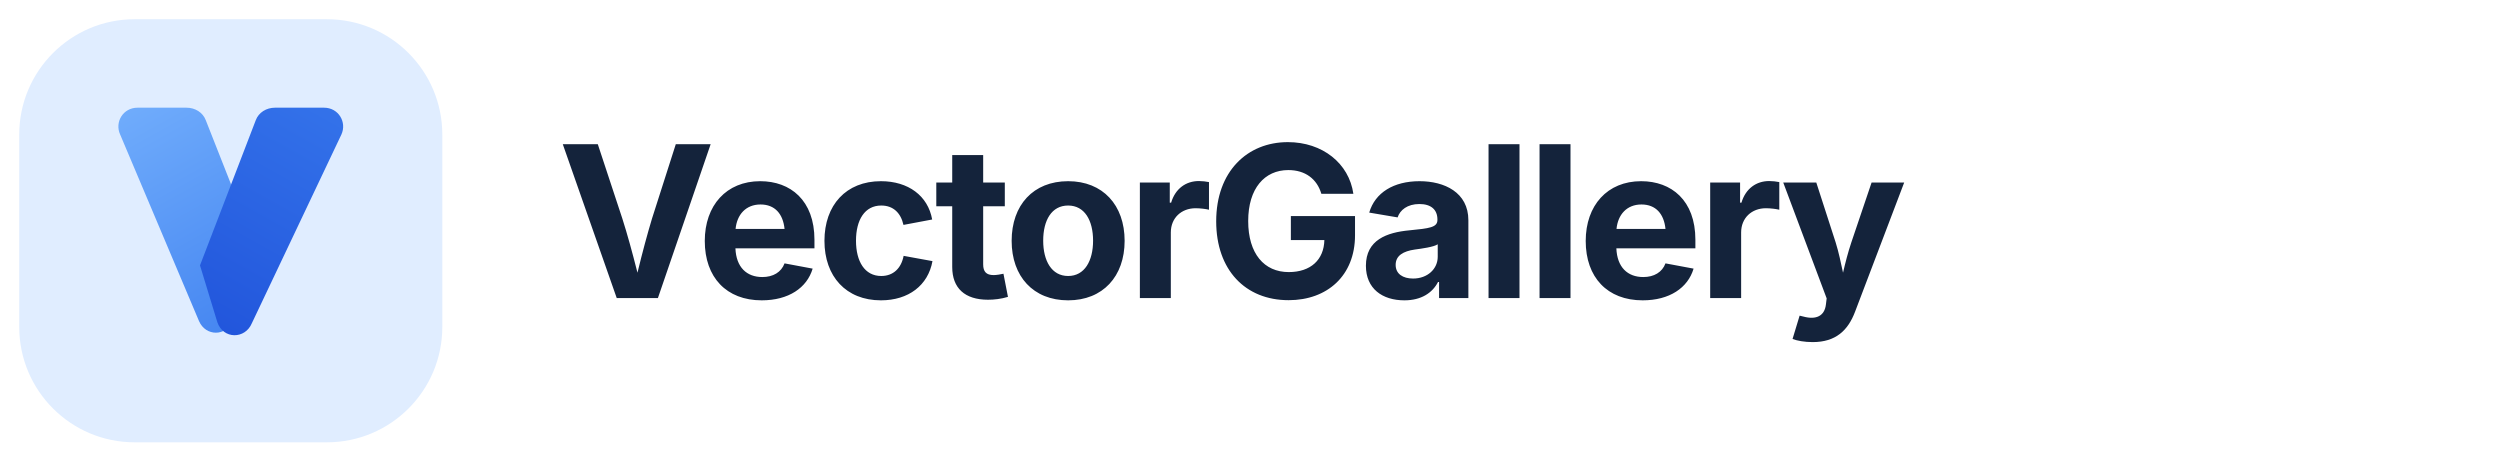
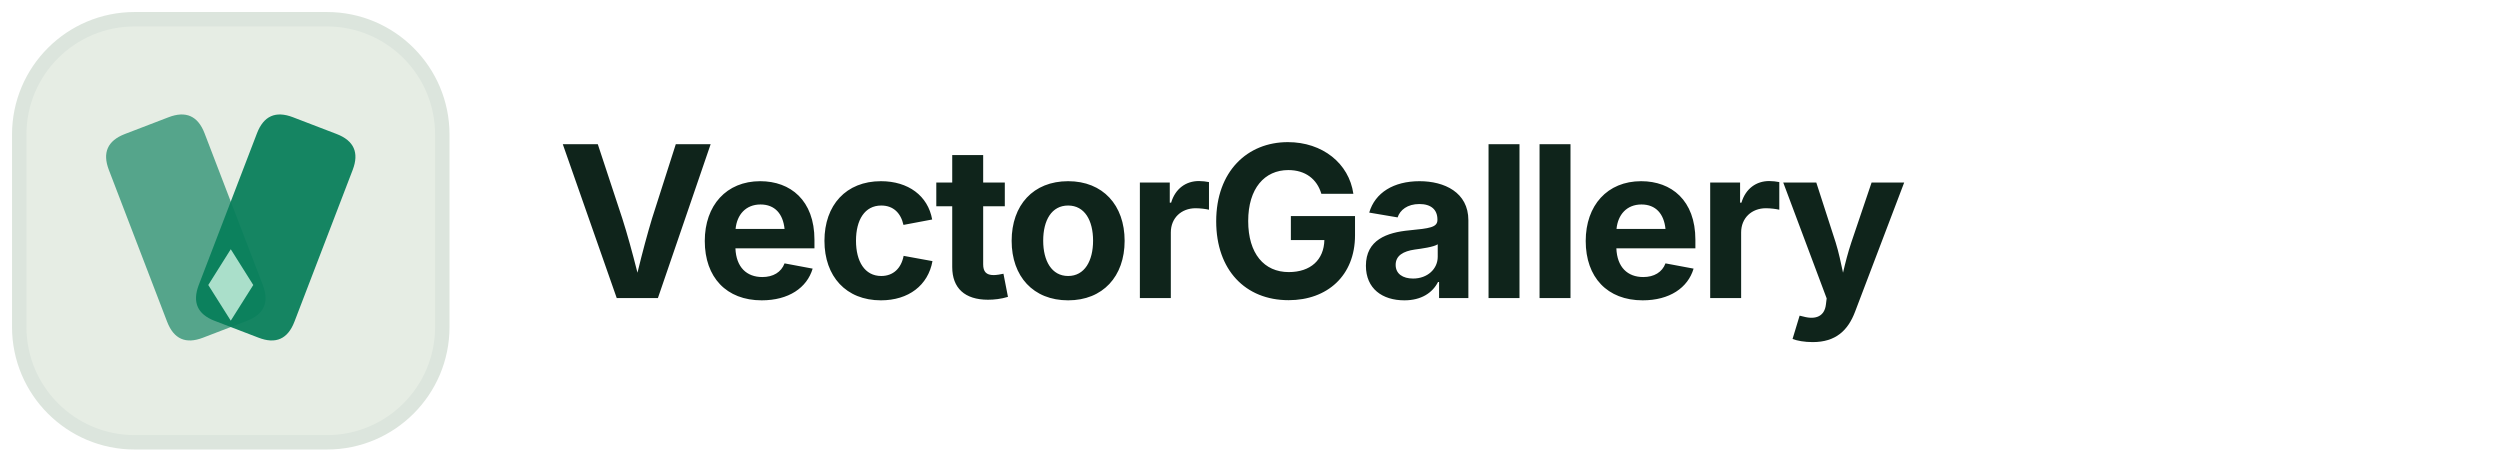
<svg xmlns="http://www.w3.org/2000/svg" viewBox="0 0 260 48" fill="none">
-   <defs>
-     <linearGradient id="vg-lg-1" x1="6" y1="6" x2="26" y2="42" gradientUnits="userSpaceOnUse">
-       <stop offset="0%" stop-color="#7DB8FF" />
-       <stop offset="100%" stop-color="#397BEE" />
-     </linearGradient>
-     <linearGradient id="vg-lg-2" x1="42" y1="6" x2="22" y2="42" gradientUnits="userSpaceOnUse">
-       <stop offset="0%" stop-color="#397BEE" />
-       <stop offset="100%" stop-color="#1D4ED8" />
-     </linearGradient>
-   </defs>
-   <rect x="2" y="2" width="44" height="44" rx="12" fill="#E0EDFF" />
-   <path d="M12.5 14C11.9 12.7 12.8 11.2 14.3 11.2H19.4C20.3 11.2 21.1 11.7 21.4 12.5L26.8 26.2L24.2 33.4C23.5 35 21.4 35 20.7 33.4L12.5 14Z" fill="url(#vg-lg-1)" />
-   <path d="M35.5 14C36.1 12.7 35.2 11.2 33.7 11.2H28.6C27.7 11.2 26.9 11.7 26.6 12.5L20.8 27.6L22.6 33.5C23.2 35.3 25.5 35.3 26.2 33.6L35.5 14Z" fill="url(#vg-lg-2)" />
-   <text x="58" y="31" fill="#14233B" font-family="Manrope, Inter, -apple-system, BlinkMacSystemFont, sans-serif" font-size="22" font-weight="700" letter-spacing="-0.03em">VectorGallery</text>
+   <rect x="2" y="2" width="44" height="44" rx="12" fill="#E6EDE4" stroke="#DCE5DD" stroke-width="1.5" />
+   <path d="M12.98 13.94 L17.54 12.19 Q20.23 11.16 21.27 13.85 L27.33 29.64 Q28.36 32.34 25.67 33.37 L21.11 35.12 Q18.42 36.16 17.38 33.46 L11.32 17.67 Q10.29 14.98 12.98 13.94 Z" fill="#087F5B" fill-opacity="0.65" />
+   <path d="M30.46 12.19 L35.02 13.94 Q37.71 14.98 36.68 17.67 L30.62 33.46 Q29.58 36.16 26.89 35.12 L22.33 33.37 Q19.64 32.34 20.67 29.64 L26.73 13.85 Q27.77 11.16 30.46 12.19 Z" fill="#087F5B" fill-opacity="0.94" />
+   <path d="M24 25.92 L26.34 29.64 L24 33.35 L21.66 29.64 Z" fill="#B8E7D4" fill-opacity="0.92" />
+   <text x="58" y="31" fill="#0F241B" font-family="Manrope, Inter, -apple-system, BlinkMacSystemFont, sans-serif" font-size="22" font-weight="700" letter-spacing="-0.03em">VectorGallery</text>
</svg>
